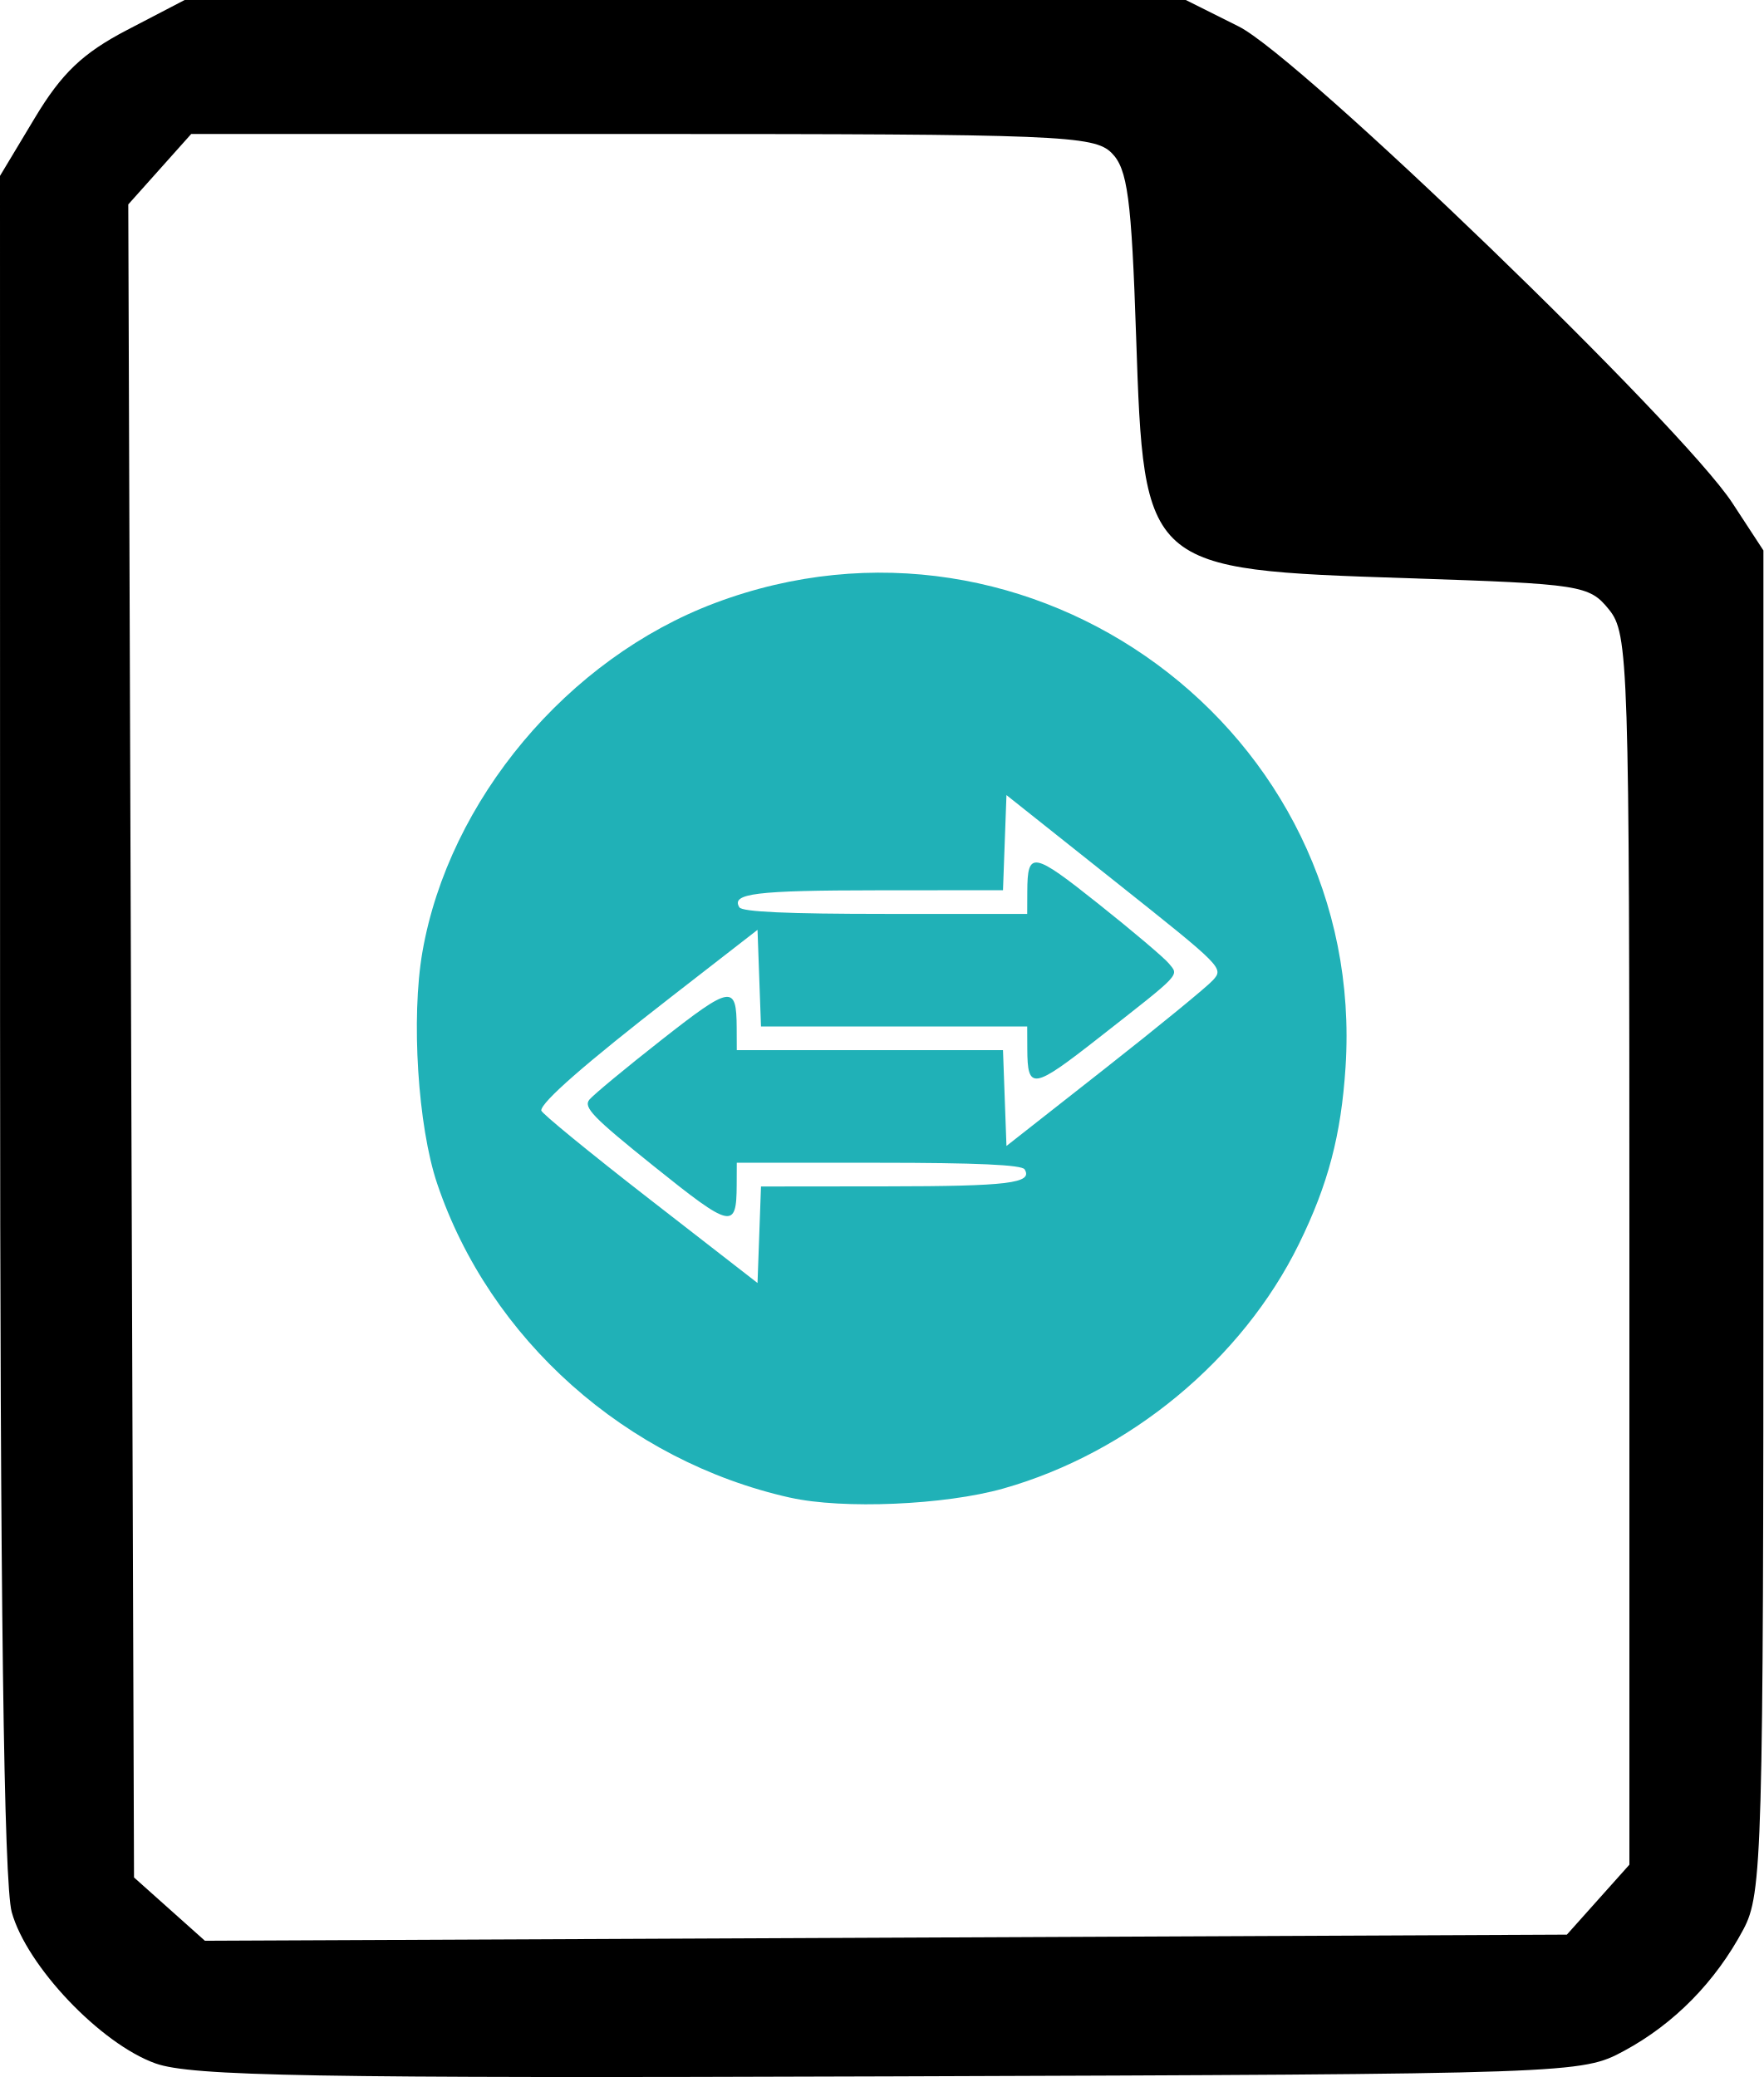
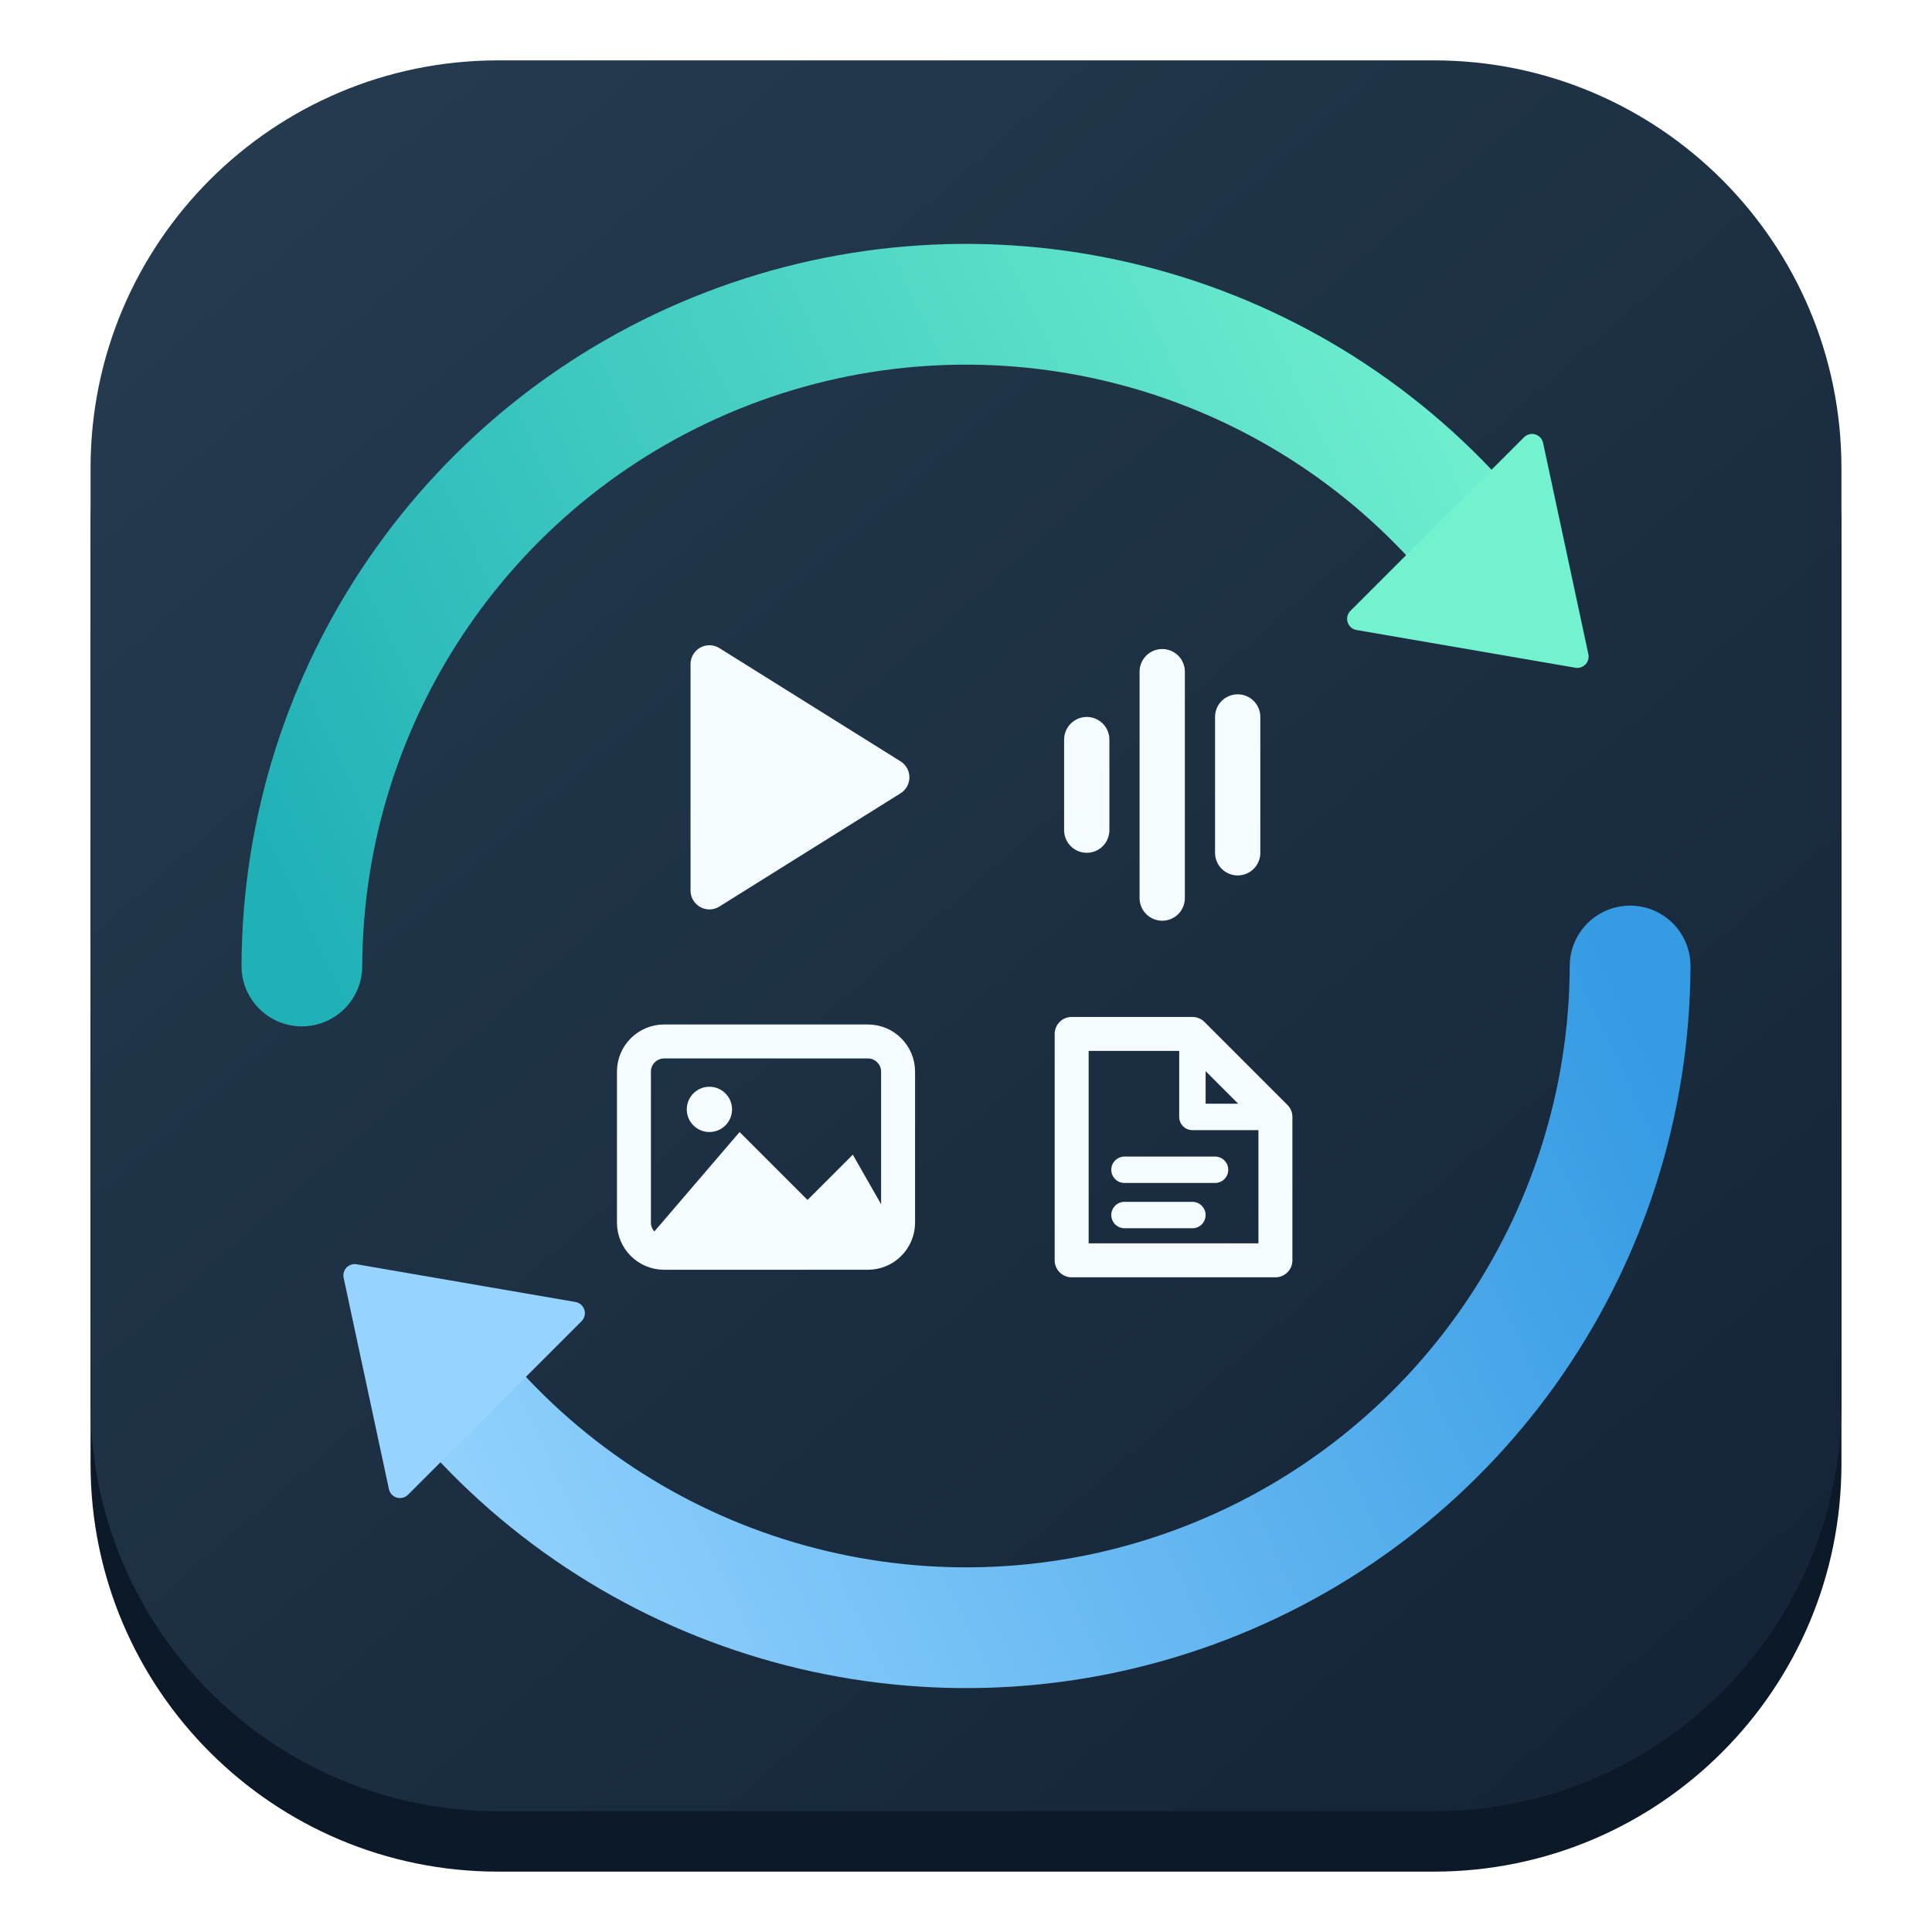
- <svg xmlns="http://www.w3.org/2000/svg" width="55.868mm" height="65.812mm" viewBox="0 0 55.868 65.812" version="1.1" id="svg1" xml:space="preserve">
-   <defs id="defs1" />
-   <g id="layer1" transform="translate(-120.566,-72.09378)">
-     <path style="fill:#000000;fill-opacity:1;stroke:#305eeb;stroke-width:0;stroke-linecap:round;stroke-linejoin:round;stroke-miterlimit:52.4;paint-order:stroke fill markers" d="m 125.491,137.475 c -1.739,-0.622 -4.079,-3.084 -4.553,-4.792 -0.25,-0.9 -0.369,-9.941 -0.37,-28.171 l -0.002,-26.845 1.104,-1.838 c 0.851,-1.418 1.52,-2.055 2.926,-2.787 l 1.822,-0.949 h 15.857 15.857 l 1.68,0.84 c 1.936,0.968 14.038,12.65 15.639,15.098 l 0.984,1.504 v 21.251 c 0,20.084 -0.035,21.317 -0.633,22.44 -0.886,1.664 -2.192,2.994 -3.782,3.852 -1.347,0.727 -1.539,0.734 -23.264,0.808 -18.278,0.063 -22.131,-0.005 -23.264,-0.411 z m 45.707,-5.188 0.991,-1.109 V 111.692 c 0,-18.677 -0.027,-19.519 -0.649,-20.287 -0.623,-0.77 -0.878,-0.809 -6.368,-0.99 -8.345,-0.275 -8.364,-0.292 -8.611,-7.652 -0.147,-4.39 -0.271,-5.318 -0.776,-5.823 -0.556,-0.556 -1.674,-0.601 -14.881,-0.601 h -14.28 l -0.997,1.116 -0.997,1.116 0.091,26.506 0.091,26.506 1.123,1.003 1.123,1.003 21.575,-0.097 21.575,-0.097 z" id="path27-3" />
-     <path style="fill:#20b1b7;fill-opacity:1;stroke:#305eeb;stroke-width:0;stroke-linecap:round;stroke-linejoin:round;stroke-miterlimit:52.4;paint-order:stroke fill markers" d="m 145.6,119.549 c -5.19,-1.162 -9.522,-5.017 -11.185,-9.955 -0.611,-1.815 -0.829,-5.248 -0.466,-7.336 0.838,-4.81 4.6,-9.299 9.268,-11.056 10.028,-3.775 20.668,4.056 19.979,14.703 -0.14,2.155 -0.551,3.718 -1.474,5.6 -1.798,3.666 -5.369,6.622 -9.368,7.754 -1.851,0.524 -5.083,0.663 -6.753,0.289 z m 3.058,-9.864 c 3.856,-0.003 4.642,-0.1 4.37,-0.539 -0.089,-0.144 -1.528,-0.209 -4.624,-0.209 h -4.495 l -0.003,0.704 c -0.006,1.417 -0.164,1.381 -2.621,-0.591 -1.942,-1.559 -2.245,-1.872 -2.044,-2.115 0.13,-0.156 1.157,-1.007 2.283,-1.891 2.211,-1.735 2.376,-1.761 2.382,-0.379 l 0.003,0.704 h 4.217 4.217 l 0.055,1.518 0.055,1.518 3.098,-2.434 c 1.704,-1.339 3.254,-2.608 3.445,-2.82 0.344,-0.383 0.319,-0.409 -3.098,-3.125 l -3.445,-2.739 -0.055,1.507 -0.055,1.507 -3.982,0.003 c -3.856,0.003 -4.642,0.1 -4.37,0.539 0.089,0.144 1.528,0.209 4.624,0.209 h 4.495 l 0.003,-0.704 c 0.005,-1.305 0.166,-1.277 2.26,0.39 1.079,0.858 2.08,1.707 2.226,1.885 0.321,0.394 0.434,0.274 -2.221,2.355 -2.099,1.645 -2.26,1.669 -2.265,0.345 l -0.003,-0.704 h -4.217 -4.217 l -0.055,-1.531 -0.055,-1.531 -2.722,2.114 c -2.739,2.127 -4.13,3.343 -4.13,3.61 0,0.079 1.542,1.342 3.426,2.805 l 3.426,2.661 0.055,-1.529 0.055,-1.529 z" id="path6" />
+ <svg xmlns="http://www.w3.org/2000/svg" width="256" height="256" viewBox="0 0 256 256" role="img" aria-labelledby="title description">
+   <defs>
+     <linearGradient id="surface" x1="28" y1="16" x2="224" y2="240" gradientUnits="userSpaceOnUse">
+       <stop stop-color="#253b50" />
+       <stop offset="1" stop-color="#142436" />
+     </linearGradient>
+     <linearGradient id="conversion" x1="42" y1="128" x2="204" y2="52" gradientUnits="userSpaceOnUse">
+       <stop stop-color="#20b1b7" />
+       <stop offset="1" stop-color="#73f2d0" />
+     </linearGradient>
+     <linearGradient id="return" x1="42" y1="128" x2="204" y2="52" gradientUnits="userSpaceOnUse">
+       <stop stop-color="#359be3" />
+       <stop offset="1" stop-color="#96d4ff" />
+     </linearGradient>
+   </defs>
+   <rect x="12" y="16" width="232" height="232" rx="54" fill="#0c1928" />
+   <rect x="12" y="8" width="232" height="232" rx="54" fill="url(#surface)" />
+   <path d="M40 128a88 88 0 0 1 153-59" fill="none" stroke="url(#conversion)" stroke-width="16" stroke-linecap="round" />
+   <path d="m209 87-29-5 23-23z" fill="#73f2d0" stroke="#73f2d0" stroke-width="3" stroke-linejoin="round" />
+   <g transform="rotate(180 128 128)">
+     <path d="M40 128a88 88 0 0 1 153-59" fill="none" stroke="url(#return)" stroke-width="16" stroke-linecap="round" />
+     <path d="m209 87-29-5 23-23z" fill="#96d4ff" stroke="#96d4ff" stroke-width="3" stroke-linejoin="round" />
+   </g>
+   <g fill="#f5fcff" stroke="#f5fcff" stroke-linecap="round" stroke-linejoin="round">
+     <path id="video" d="m94 88 24 15-24 15z" stroke-width="5" />
+     <g id="audio" fill="none" stroke-width="6">
+       <path d="M144 98v12m10-21v30m10-24v18" />
+     </g>
+     <g id="image">
+       <rect x="84" y="138" width="35" height="28" rx="4" fill="none" stroke-width="4.5" />
+       <circle cx="94" cy="147" r="3" stroke="none" />
+       <path d="m86 164 12-14 9 9 6-6 4 7v4z" stroke="none" />
+     </g>
+     <g id="document" fill="none" stroke-width="4.5">
+       <path d="M142 137h16l11 11v19h-27z" />
+       <path d="M158 137v11h11m-20 7h12m-12 6h9" stroke-width="3.5" />
+     </g>
  </g>
</svg>
